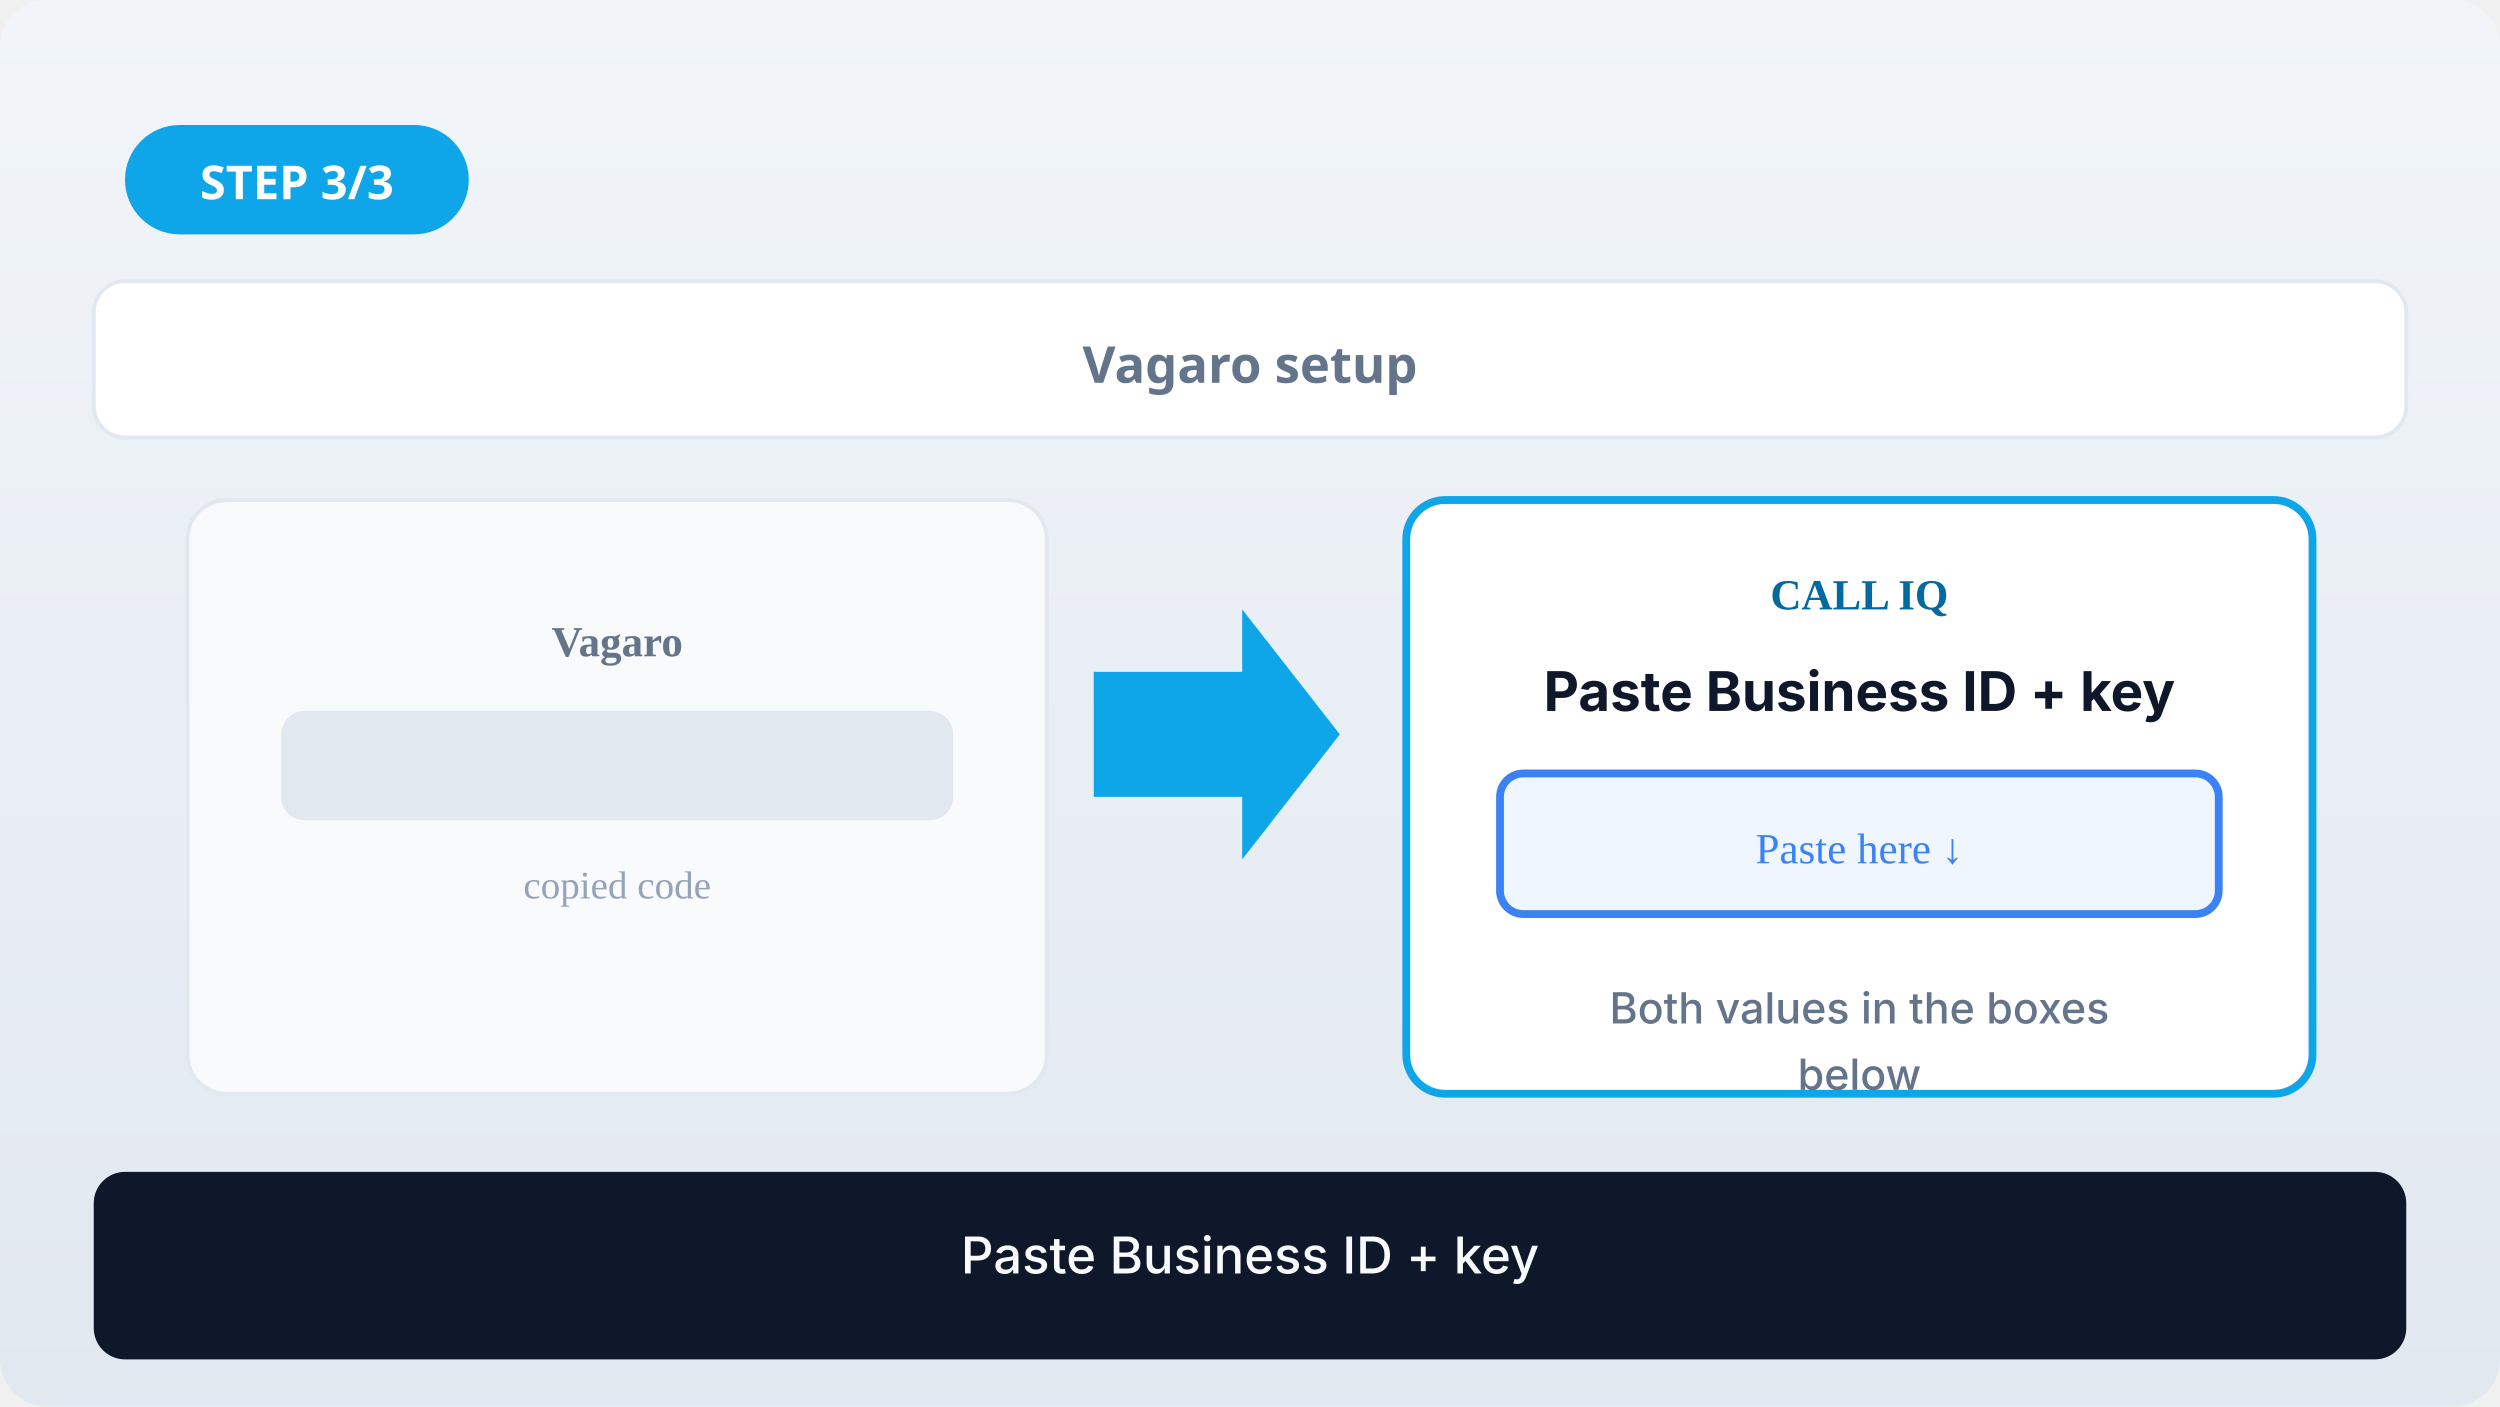
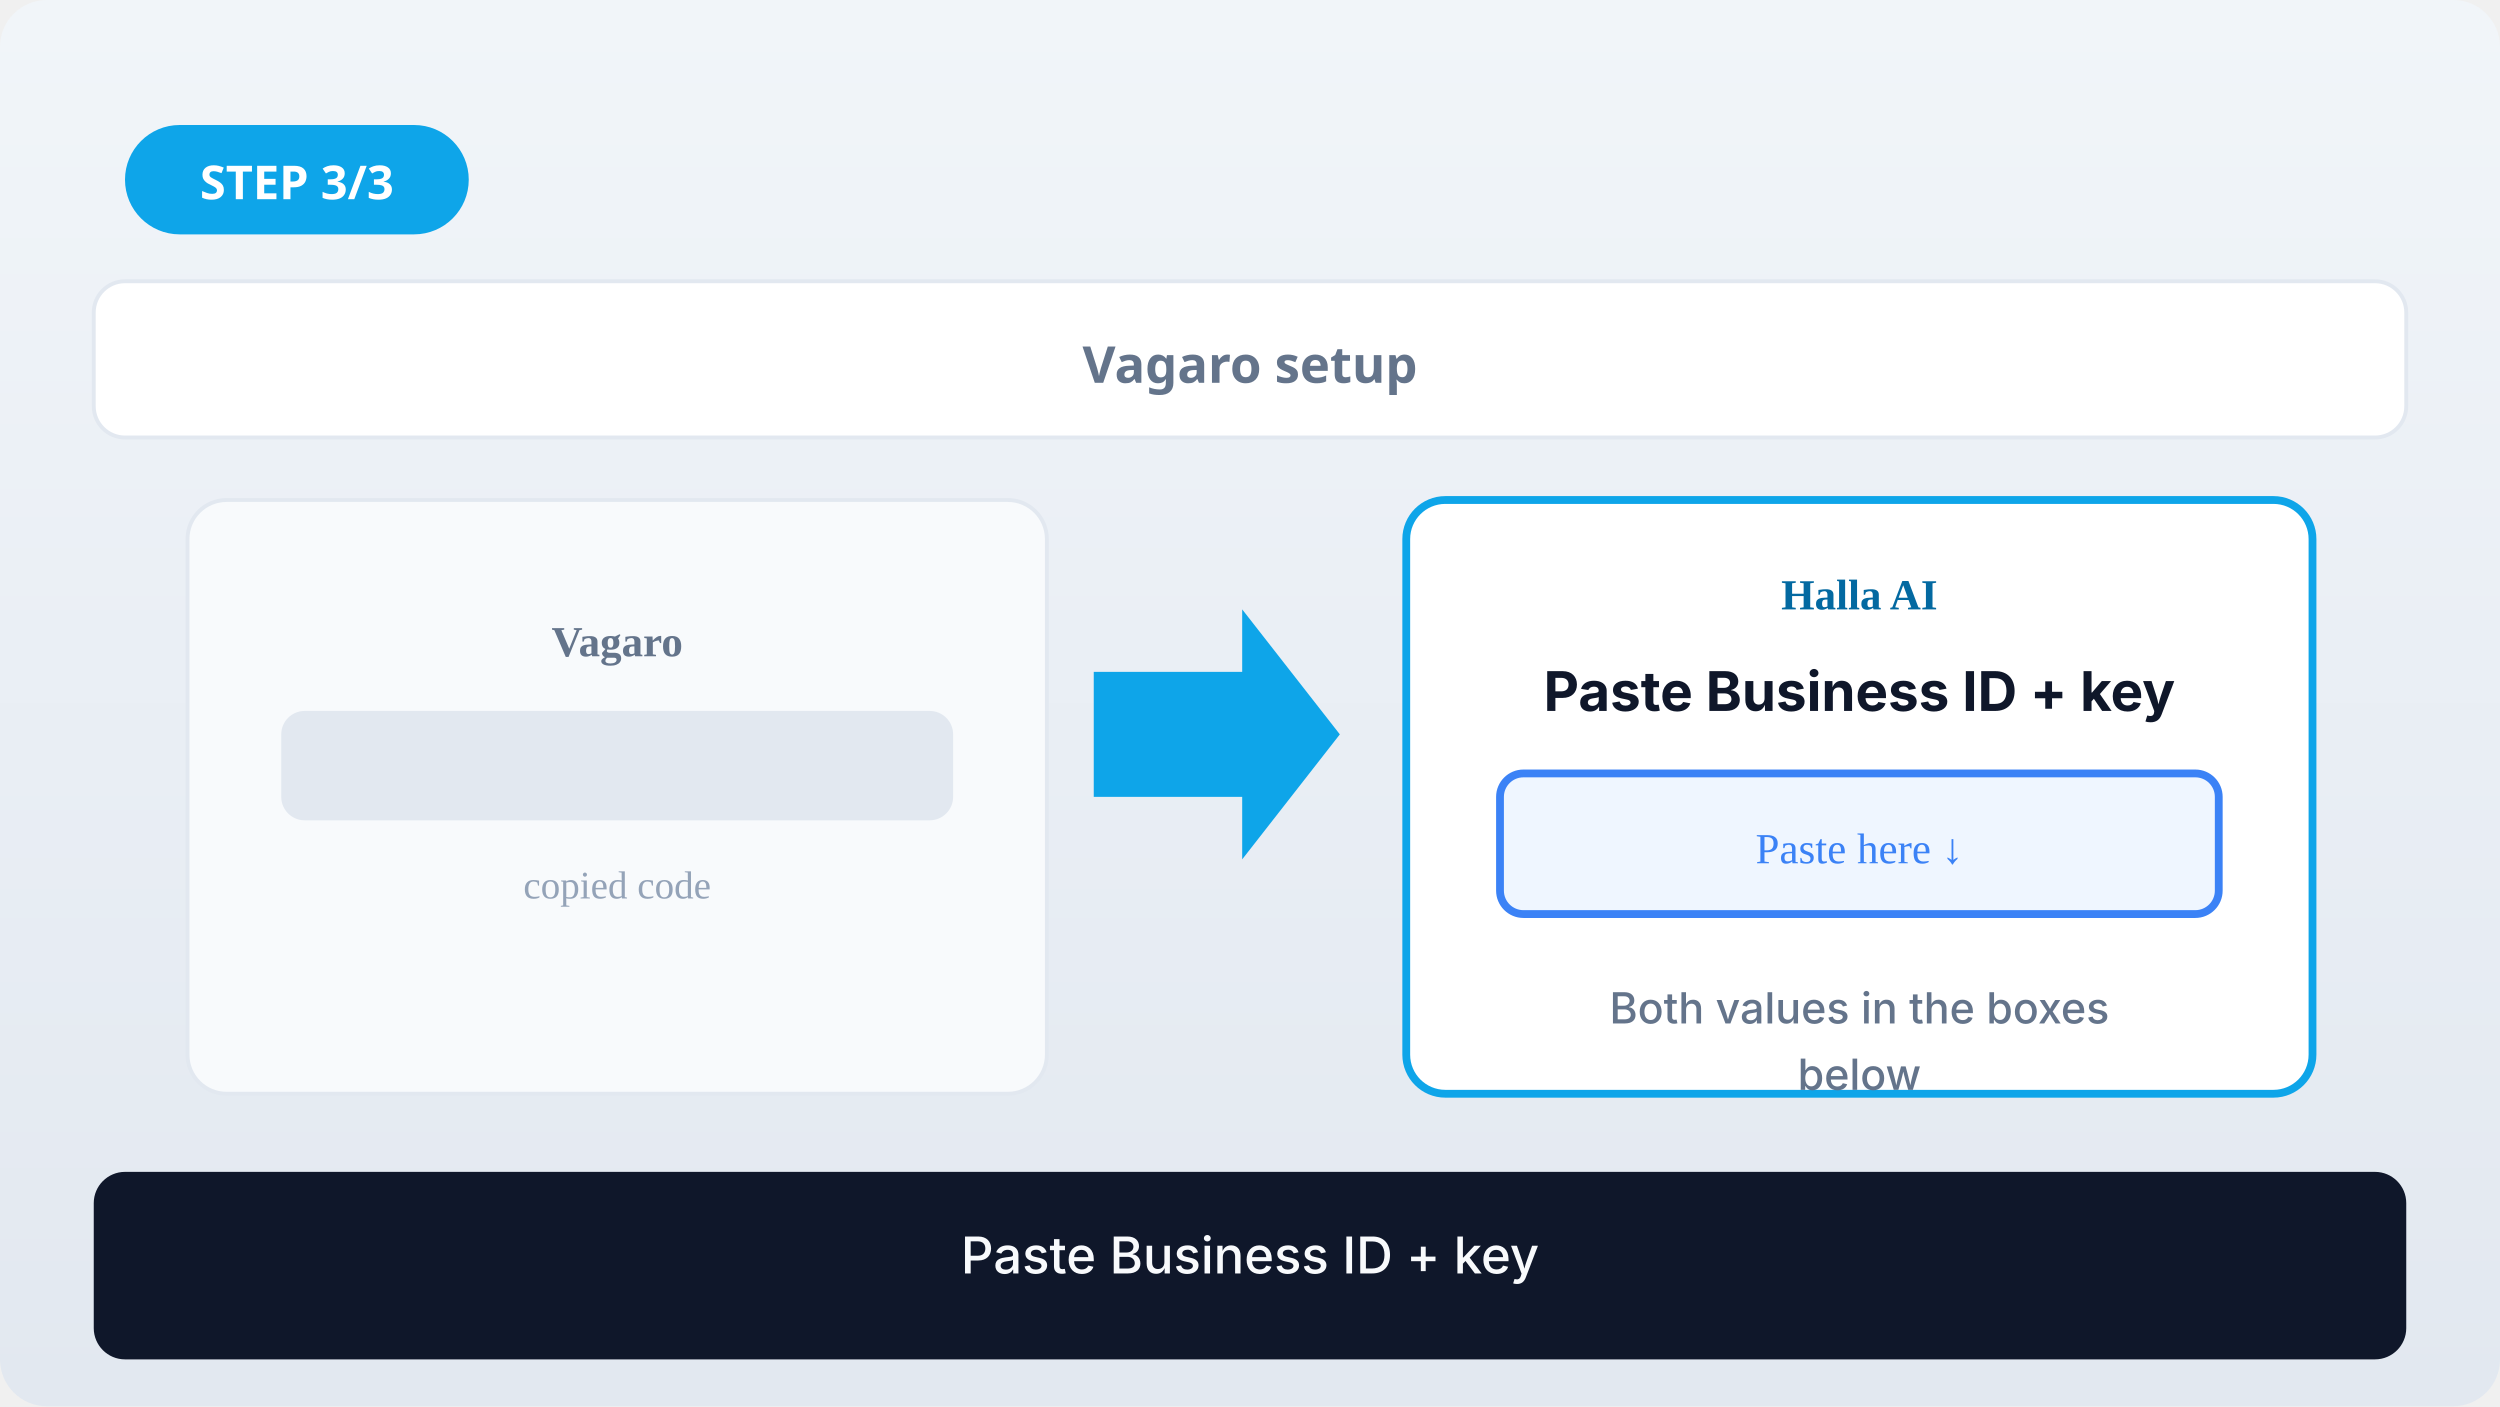
<svg xmlns="http://www.w3.org/2000/svg" width="640" height="360" viewBox="0 0 640 360" role="img" aria-label="Paste Business ID + key. Both values in the boxes below">
  <defs>
    <linearGradient id="bg" x1="0" y1="0" x2="0" y2="1">
      <stop offset="0%" stop-color="#f1f5f9" />
      <stop offset="100%" stop-color="#e2e8f0" />
    </linearGradient>
  </defs>
  <rect width="640" height="360" fill="url(#bg)" rx="12" />
  <rect x="32" y="32" width="88" height="28" rx="14" fill="#0ea5e9" />
  <text x="76" y="51" text-anchor="middle" font-family="system-ui,sans-serif" font-size="12" font-weight="700" fill="#ffffff">STEP 3/3</text>
  <rect x="24" y="72" width="592" height="40" fill="#ffffff" stroke="#e2e8f0" rx="8" />
  <text x="320" y="98" text-anchor="middle" font-family="system-ui,sans-serif" font-size="13" font-weight="600" fill="#64748b">Vagaro setup</text>
  <rect x="48" y="128" width="220" height="152" fill="#f8fafc" stroke="#e2e8f0" rx="10" />
  <text x="158" y="168" text-anchor="middle" font-size="11" font-weight="600" fill="#64748b">Vagaro</text>
  <rect x="72" y="182" width="172" height="28" rx="6" fill="#e2e8f0" />
  <text x="158" y="230" text-anchor="middle" font-size="10" fill="#94a3b8">copied code</text>
  <path d="M 280 204 L 318 204 L 318 220 L 343 188 L 318 156 L 318 172 L 280 172 Z" fill="#0ea5e9" />
  <rect x="360" y="128" width="232" height="152" fill="#ffffff" stroke="#0ea5e9" stroke-width="2" rx="10" />
-   <text x="476" y="156" text-anchor="middle" font-size="11" font-weight="700" fill="#0369a1">CALL IQ</text>
+   <text x="476" y="156" text-anchor="middle" font-size="11" font-weight="700" fill="#0369a1">Halla AI</text>
  <text x="476" y="182" text-anchor="middle" font-family="system-ui,-apple-system,Segoe UI,sans-serif" font-size="14" font-weight="700" fill="#0f172a">Paste Business ID + key</text>
  <rect x="384" y="198" width="184" height="36" rx="6" fill="#eff6ff" stroke="#3b82f6" stroke-width="2" />
  <text x="476" y="221" text-anchor="middle" font-size="11" fill="#3b82f6">Paste here ↓</text>
  <text x="476" y="262" text-anchor="middle" font-family="system-ui,-apple-system,Segoe UI,sans-serif" font-size="11" font-weight="500" fill="#64748b">Both values in the boxes</text>
  <text x="476" y="279" text-anchor="middle" font-family="system-ui,-apple-system,Segoe UI,sans-serif" font-size="11" font-weight="500" fill="#64748b">below</text>
  <rect x="24" y="300" width="592" height="48" fill="#0f172a" rx="8" />
  <text x="320" y="326" text-anchor="middle" font-family="system-ui,-apple-system,Segoe UI,sans-serif" font-size="13" font-weight="500" fill="#f8fafc">Paste Business ID + key</text>
</svg>
